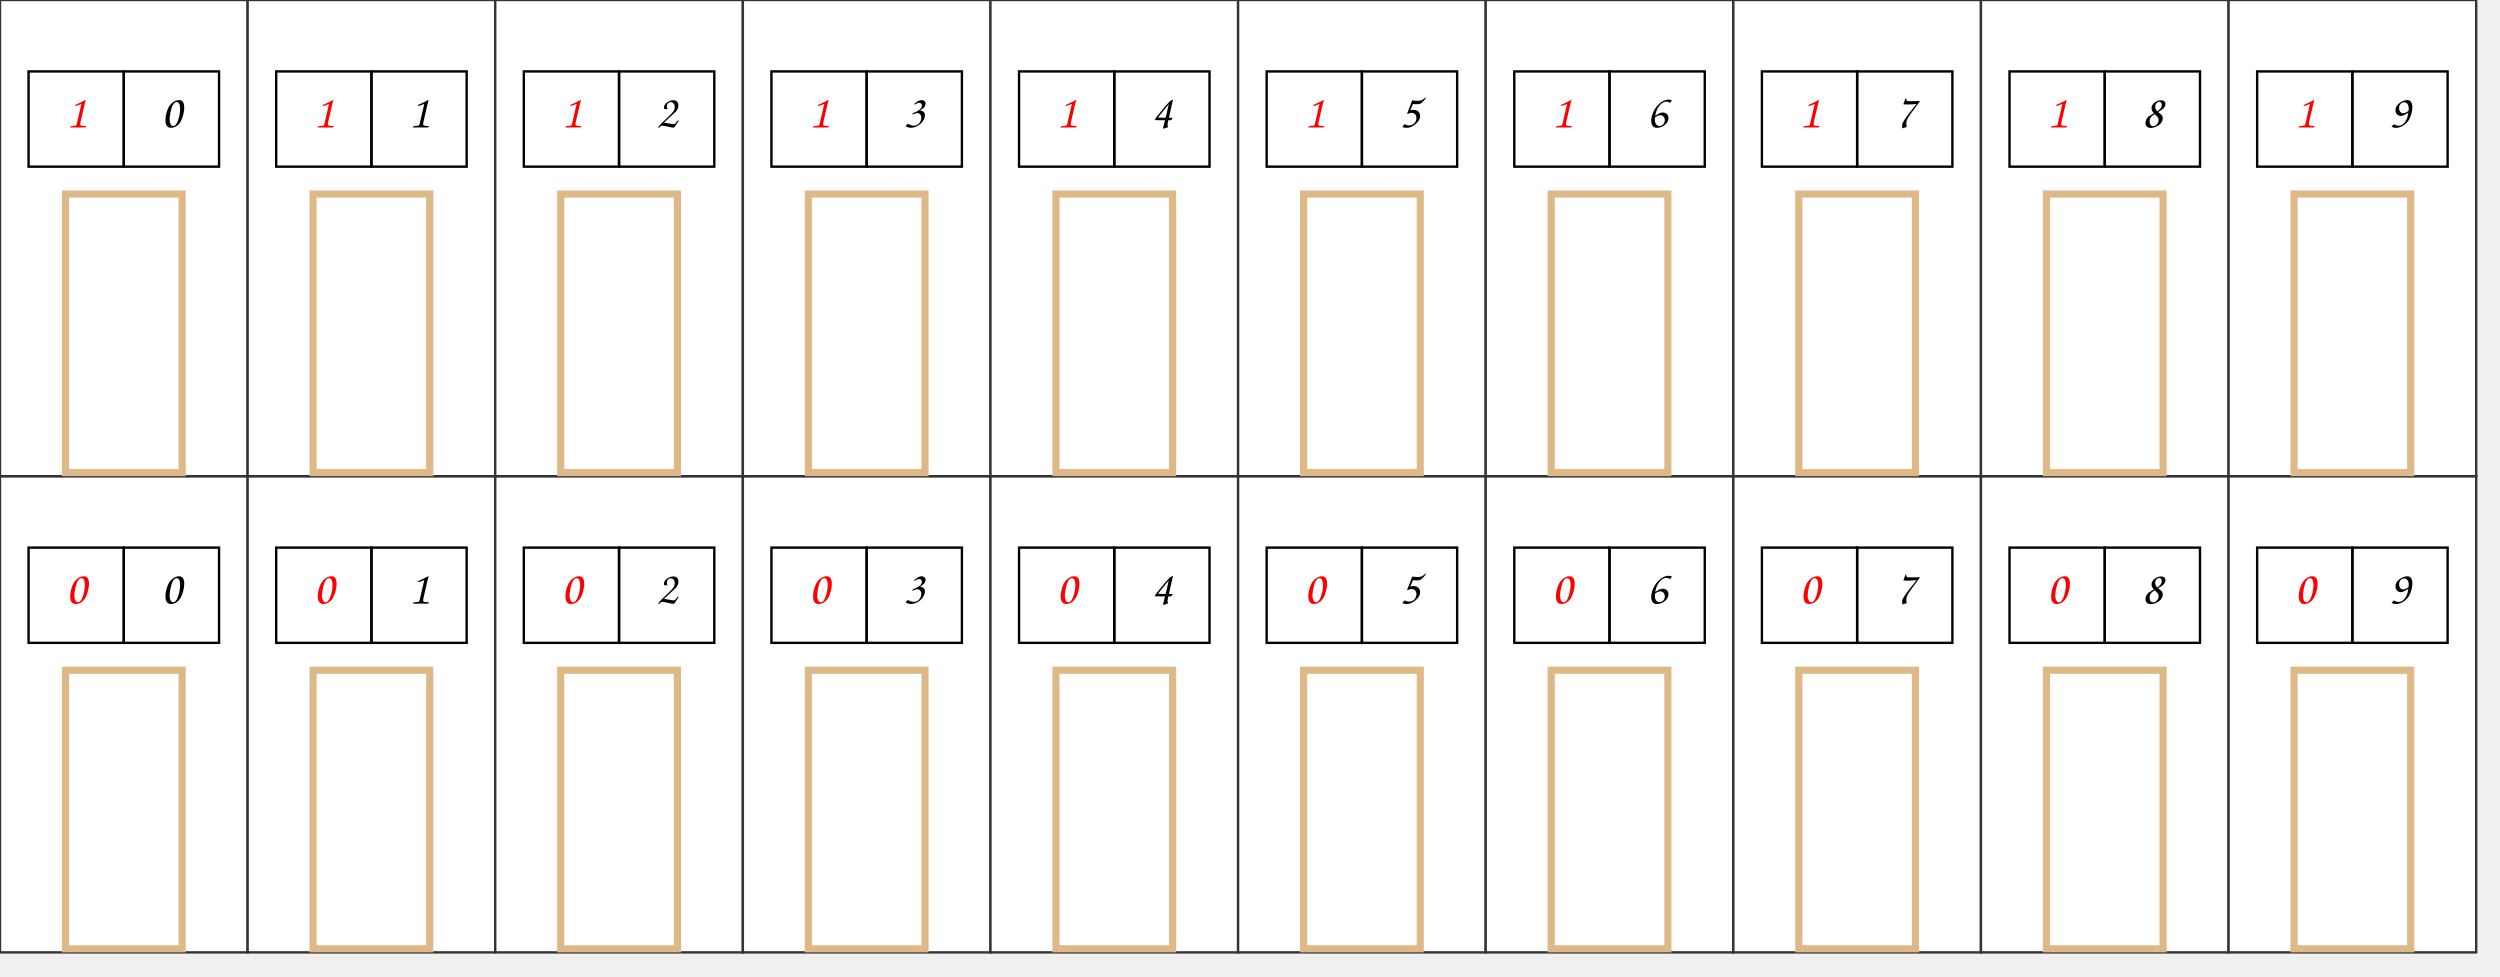
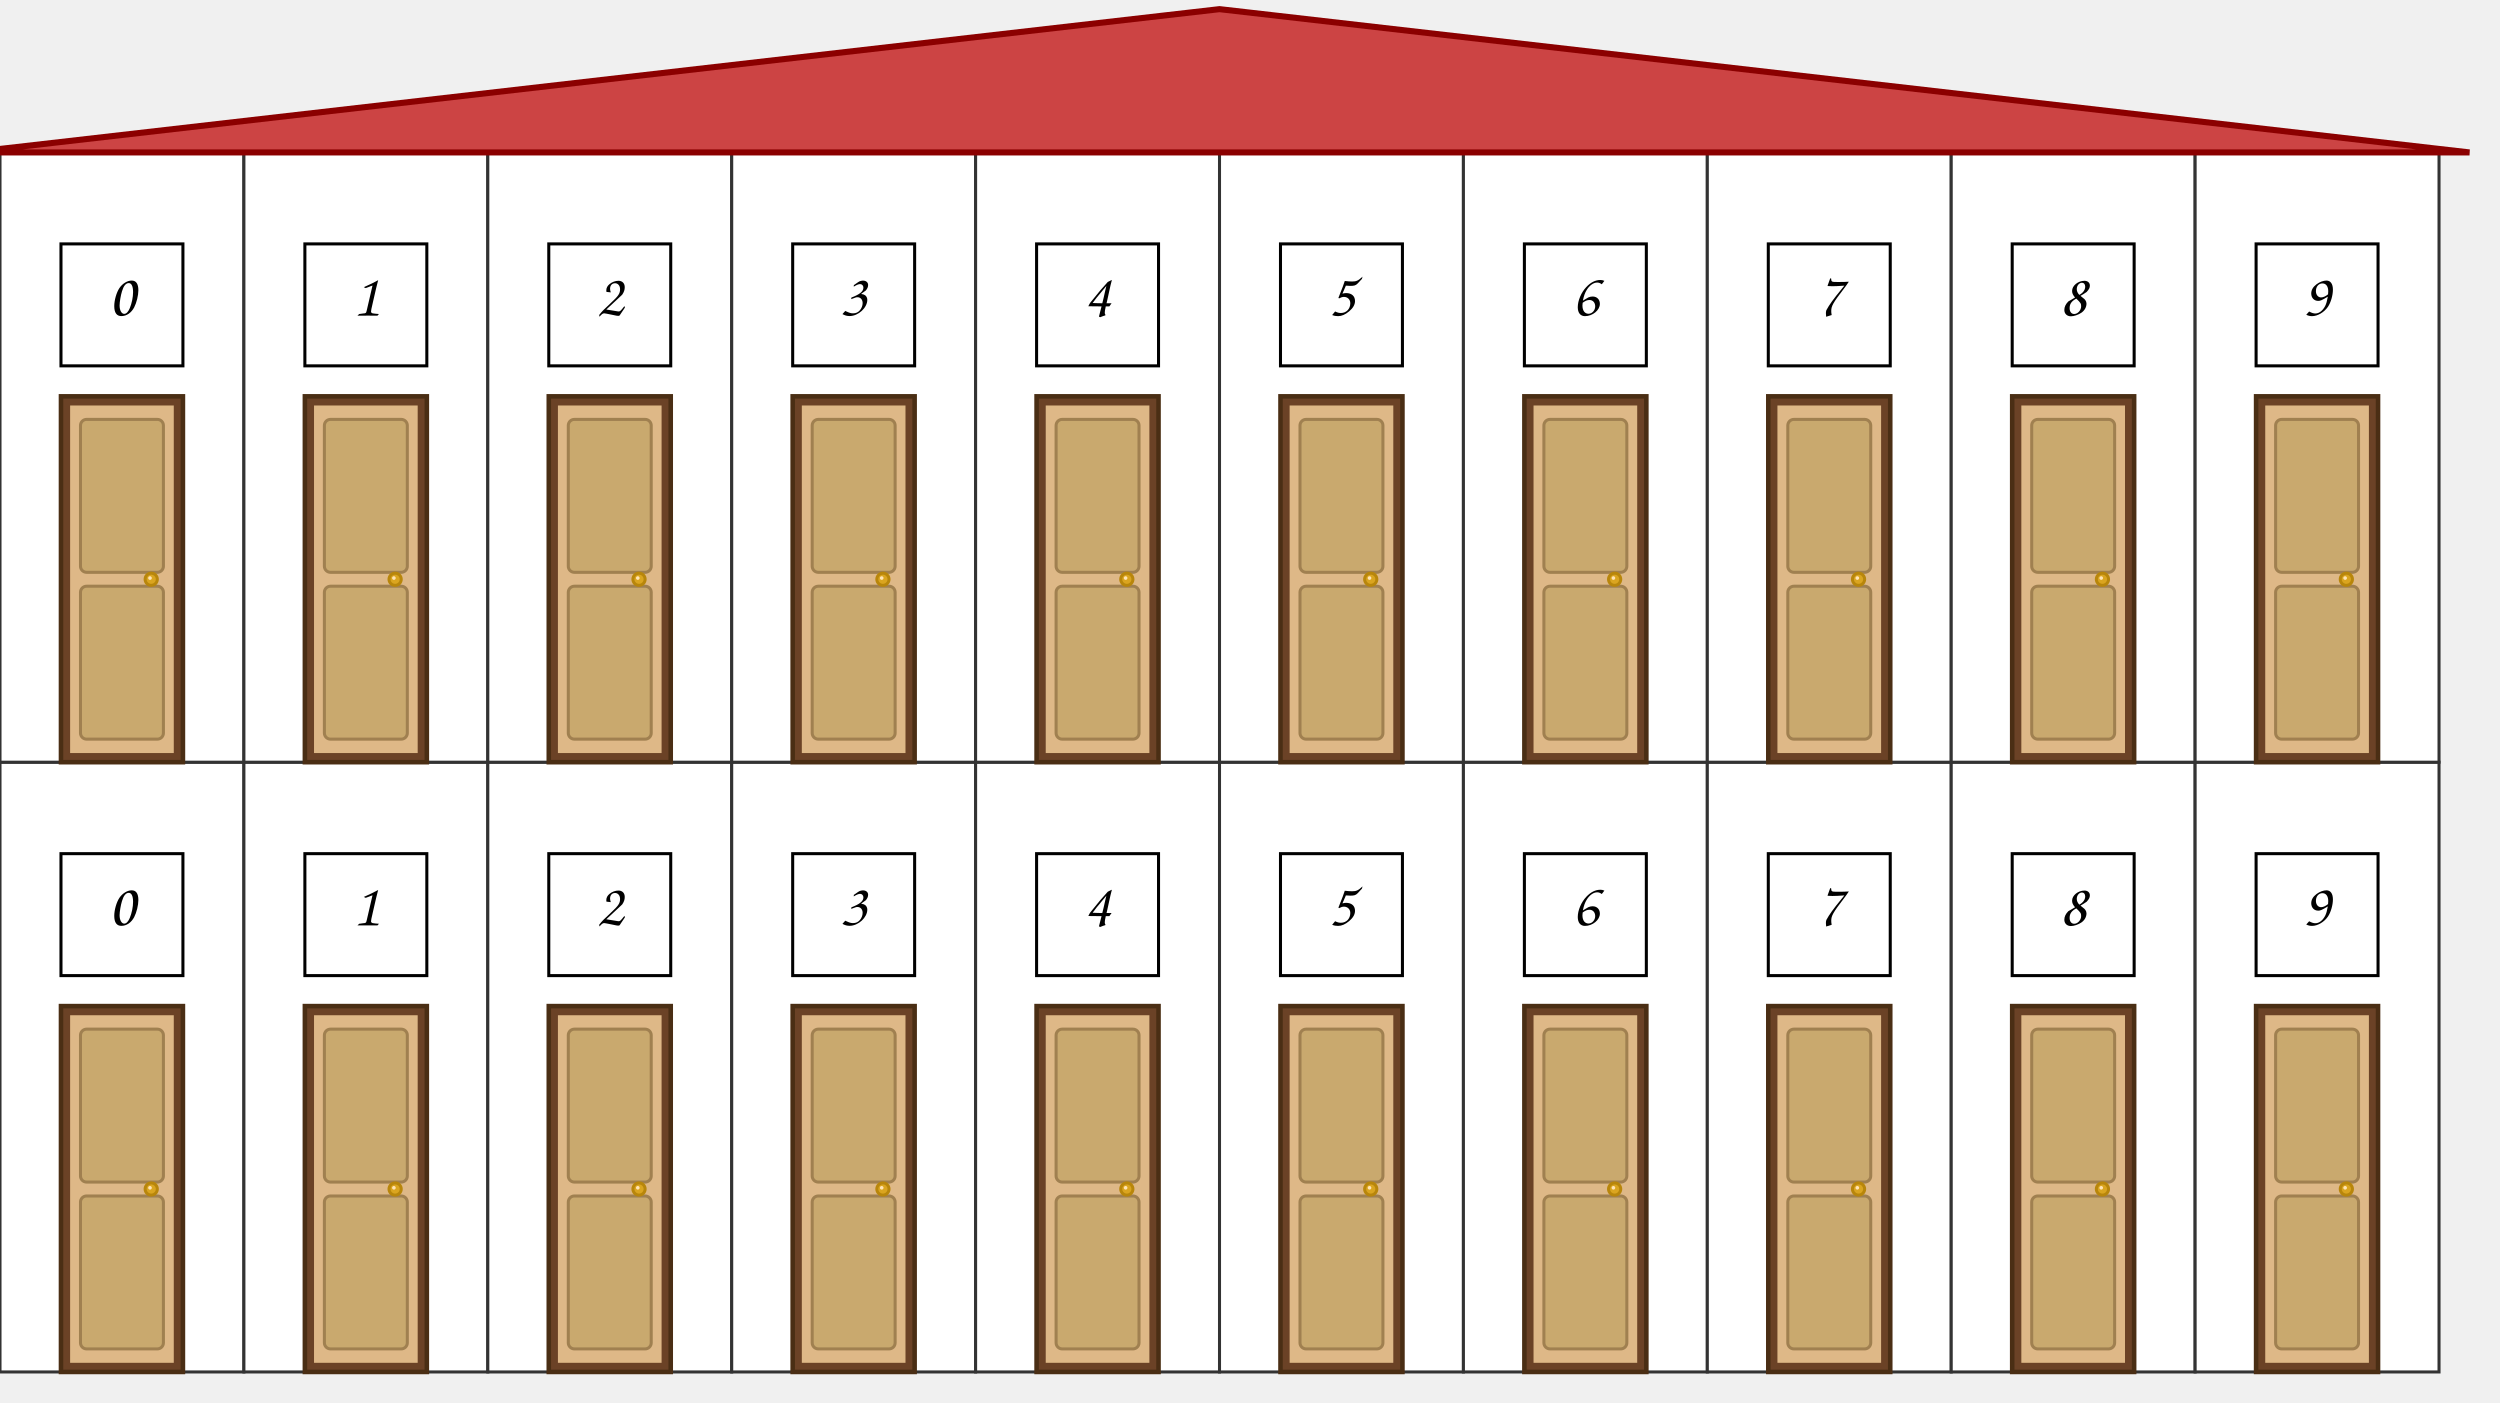
- <svg xmlns="http://www.w3.org/2000/svg" width="1050" height="410" viewBox="0 0 1050 410">
+ <svg xmlns="http://www.w3.org/2000/svg" width="820" height="460" viewBox="0 0 820 460">
  <defs>
</defs>
  <g>
-     <g>
+     <g transform="translate(0,50)">
      <g>
-         <rect x="0" y="200" width="104" height="200" fill="white" stroke="#333333" stroke-width="1" />
-         <g>
-           <rect x="12.0" y="230.0" width="40" height="40" fill="none" stroke="black" stroke-width="1" />
-           <text x="32.0" y="250.0" font-size="20" fill="red" font-family="Comic Sans MS" text-anchor="middle" dominant-baseline="central">0</text>
-           <rect x="52.0" y="230.0" width="40" height="40" fill="none" stroke="black" stroke-width="1" />
-           <text x="72.0" y="250.0" font-size="20" fill="black" font-family="Comic Sans MS" text-anchor="middle" dominant-baseline="central">0</text>
-         </g>
-         <rect x="26.0" y="280.0" width="52.0" height="120.0" fill="#DEB887" stroke="none" />
-         <rect x="29.0" y="283.0" width="46.0" height="114.0" fill="white" stroke="none" />
+         <g>
+           <rect x="0" y="200" width="80" height="200" fill="white" stroke="#333333" stroke-width="1" />
+           <g>
+             <rect x="20.0" y="230.0" width="40" height="40" fill="none" stroke="black" stroke-width="1" />
+             <text x="40.0" y="250.0" font-size="20" fill="black" font-family="Comic Sans MS" text-anchor="middle" dominant-baseline="central">0</text>
+           </g>
+           <rect x="20.0" y="280.0" width="40.0" height="120.0" fill="#6B4226" stroke="#4A2E14" stroke-width="1.5" />
+           <rect x="23.0" y="283.0" width="34.0" height="114.0" fill="#DEB887" stroke="none" />
+           <rect x="26.4" y="287.56" width="27.2" height="50.16" fill="#C9A96E" stroke="#A08050" stroke-width="1" rx="2" ry="2" />
+           <rect x="26.4" y="342.28" width="27.2" height="50.16" fill="#C9A96E" stroke="#A08050" stroke-width="1" rx="2" ry="2" />
+           <circle cx="49.6" cy="340.0" r="2" fill="#DAA520" stroke="#B8860B" stroke-width="1" />
+           <circle cx="49.2" cy="339.6" r="0.6" fill="#FFE4B5" stroke="none" />
+         </g>
+         <g>
+           <rect x="80" y="200" width="80" height="200" fill="white" stroke="#333333" stroke-width="1" />
+           <g>
+             <rect x="100.0" y="230.0" width="40" height="40" fill="none" stroke="black" stroke-width="1" />
+             <text x="120.0" y="250.0" font-size="20" fill="black" font-family="Comic Sans MS" text-anchor="middle" dominant-baseline="central">1</text>
+           </g>
+           <rect x="100.0" y="280.0" width="40.0" height="120.0" fill="#6B4226" stroke="#4A2E14" stroke-width="1.5" />
+           <rect x="103.0" y="283.0" width="34.0" height="114.0" fill="#DEB887" stroke="none" />
+           <rect x="106.4" y="287.56" width="27.2" height="50.16" fill="#C9A96E" stroke="#A08050" stroke-width="1" rx="2" ry="2" />
+           <rect x="106.4" y="342.28" width="27.2" height="50.16" fill="#C9A96E" stroke="#A08050" stroke-width="1" rx="2" ry="2" />
+           <circle cx="129.6" cy="340.0" r="2" fill="#DAA520" stroke="#B8860B" stroke-width="1" />
+           <circle cx="129.2" cy="339.6" r="0.6" fill="#FFE4B5" stroke="none" />
+         </g>
+         <g>
+           <rect x="160" y="200" width="80" height="200" fill="white" stroke="#333333" stroke-width="1" />
+           <g>
+             <rect x="180.0" y="230.0" width="40" height="40" fill="none" stroke="black" stroke-width="1" />
+             <text x="200.0" y="250.0" font-size="20" fill="black" font-family="Comic Sans MS" text-anchor="middle" dominant-baseline="central">2</text>
+           </g>
+           <rect x="180.0" y="280.0" width="40.0" height="120.0" fill="#6B4226" stroke="#4A2E14" stroke-width="1.5" />
+           <rect x="183.0" y="283.0" width="34.0" height="114.0" fill="#DEB887" stroke="none" />
+           <rect x="186.4" y="287.56" width="27.2" height="50.16" fill="#C9A96E" stroke="#A08050" stroke-width="1" rx="2" ry="2" />
+           <rect x="186.4" y="342.28" width="27.2" height="50.16" fill="#C9A96E" stroke="#A08050" stroke-width="1" rx="2" ry="2" />
+           <circle cx="209.6" cy="340.0" r="2" fill="#DAA520" stroke="#B8860B" stroke-width="1" />
+           <circle cx="209.2" cy="339.6" r="0.6" fill="#FFE4B5" stroke="none" />
+         </g>
+         <g>
+           <rect x="240" y="200" width="80" height="200" fill="white" stroke="#333333" stroke-width="1" />
+           <g>
+             <rect x="260.0" y="230.0" width="40" height="40" fill="none" stroke="black" stroke-width="1" />
+             <text x="280.0" y="250.0" font-size="20" fill="black" font-family="Comic Sans MS" text-anchor="middle" dominant-baseline="central">3</text>
+           </g>
+           <rect x="260.0" y="280.0" width="40.0" height="120.0" fill="#6B4226" stroke="#4A2E14" stroke-width="1.5" />
+           <rect x="263.0" y="283.0" width="34.0" height="114.0" fill="#DEB887" stroke="none" />
+           <rect x="266.4" y="287.56" width="27.2" height="50.16" fill="#C9A96E" stroke="#A08050" stroke-width="1" rx="2" ry="2" />
+           <rect x="266.4" y="342.28" width="27.2" height="50.16" fill="#C9A96E" stroke="#A08050" stroke-width="1" rx="2" ry="2" />
+           <circle cx="289.6" cy="340.0" r="2" fill="#DAA520" stroke="#B8860B" stroke-width="1" />
+           <circle cx="289.2" cy="339.6" r="0.6" fill="#FFE4B5" stroke="none" />
+         </g>
+         <g>
+           <rect x="320" y="200" width="80" height="200" fill="white" stroke="#333333" stroke-width="1" />
+           <g>
+             <rect x="340.0" y="230.0" width="40" height="40" fill="none" stroke="black" stroke-width="1" />
+             <text x="360.0" y="250.0" font-size="20" fill="black" font-family="Comic Sans MS" text-anchor="middle" dominant-baseline="central">4</text>
+           </g>
+           <rect x="340.0" y="280.0" width="40.0" height="120.0" fill="#6B4226" stroke="#4A2E14" stroke-width="1.5" />
+           <rect x="343.0" y="283.0" width="34.0" height="114.0" fill="#DEB887" stroke="none" />
+           <rect x="346.4" y="287.56" width="27.2" height="50.16" fill="#C9A96E" stroke="#A08050" stroke-width="1" rx="2" ry="2" />
+           <rect x="346.4" y="342.28" width="27.2" height="50.16" fill="#C9A96E" stroke="#A08050" stroke-width="1" rx="2" ry="2" />
+           <circle cx="369.6" cy="340.0" r="2" fill="#DAA520" stroke="#B8860B" stroke-width="1" />
+           <circle cx="369.2" cy="339.6" r="0.6" fill="#FFE4B5" stroke="none" />
+         </g>
+         <g>
+           <rect x="400" y="200" width="80" height="200" fill="white" stroke="#333333" stroke-width="1" />
+           <g>
+             <rect x="420.0" y="230.0" width="40" height="40" fill="none" stroke="black" stroke-width="1" />
+             <text x="440.0" y="250.0" font-size="20" fill="black" font-family="Comic Sans MS" text-anchor="middle" dominant-baseline="central">5</text>
+           </g>
+           <rect x="420.0" y="280.0" width="40.0" height="120.0" fill="#6B4226" stroke="#4A2E14" stroke-width="1.5" />
+           <rect x="423.0" y="283.0" width="34.0" height="114.0" fill="#DEB887" stroke="none" />
+           <rect x="426.4" y="287.56" width="27.2" height="50.16" fill="#C9A96E" stroke="#A08050" stroke-width="1" rx="2" ry="2" />
+           <rect x="426.4" y="342.28" width="27.2" height="50.16" fill="#C9A96E" stroke="#A08050" stroke-width="1" rx="2" ry="2" />
+           <circle cx="449.6" cy="340.0" r="2" fill="#DAA520" stroke="#B8860B" stroke-width="1" />
+           <circle cx="449.2" cy="339.6" r="0.6" fill="#FFE4B5" stroke="none" />
+         </g>
+         <g>
+           <rect x="480" y="200" width="80" height="200" fill="white" stroke="#333333" stroke-width="1" />
+           <g>
+             <rect x="500.0" y="230.0" width="40" height="40" fill="none" stroke="black" stroke-width="1" />
+             <text x="520.0" y="250.0" font-size="20" fill="black" font-family="Comic Sans MS" text-anchor="middle" dominant-baseline="central">6</text>
+           </g>
+           <rect x="500.0" y="280.0" width="40.0" height="120.0" fill="#6B4226" stroke="#4A2E14" stroke-width="1.5" />
+           <rect x="503.0" y="283.0" width="34.0" height="114.0" fill="#DEB887" stroke="none" />
+           <rect x="506.4" y="287.56" width="27.2" height="50.16" fill="#C9A96E" stroke="#A08050" stroke-width="1" rx="2" ry="2" />
+           <rect x="506.4" y="342.28" width="27.2" height="50.16" fill="#C9A96E" stroke="#A08050" stroke-width="1" rx="2" ry="2" />
+           <circle cx="529.6" cy="340.0" r="2" fill="#DAA520" stroke="#B8860B" stroke-width="1" />
+           <circle cx="529.2" cy="339.6" r="0.6" fill="#FFE4B5" stroke="none" />
+         </g>
+         <g>
+           <rect x="560" y="200" width="80" height="200" fill="white" stroke="#333333" stroke-width="1" />
+           <g>
+             <rect x="580.0" y="230.0" width="40" height="40" fill="none" stroke="black" stroke-width="1" />
+             <text x="600.0" y="250.0" font-size="20" fill="black" font-family="Comic Sans MS" text-anchor="middle" dominant-baseline="central">7</text>
+           </g>
+           <rect x="580.0" y="280.0" width="40.0" height="120.0" fill="#6B4226" stroke="#4A2E14" stroke-width="1.5" />
+           <rect x="583.0" y="283.0" width="34.0" height="114.0" fill="#DEB887" stroke="none" />
+           <rect x="586.4" y="287.56" width="27.2" height="50.16" fill="#C9A96E" stroke="#A08050" stroke-width="1" rx="2" ry="2" />
+           <rect x="586.4" y="342.28" width="27.2" height="50.16" fill="#C9A96E" stroke="#A08050" stroke-width="1" rx="2" ry="2" />
+           <circle cx="609.6" cy="340.0" r="2" fill="#DAA520" stroke="#B8860B" stroke-width="1" />
+           <circle cx="609.2" cy="339.6" r="0.6" fill="#FFE4B5" stroke="none" />
+         </g>
+         <g>
+           <rect x="640" y="200" width="80" height="200" fill="white" stroke="#333333" stroke-width="1" />
+           <g>
+             <rect x="660.0" y="230.0" width="40" height="40" fill="none" stroke="black" stroke-width="1" />
+             <text x="680.0" y="250.0" font-size="20" fill="black" font-family="Comic Sans MS" text-anchor="middle" dominant-baseline="central">8</text>
+           </g>
+           <rect x="660.0" y="280.0" width="40.0" height="120.0" fill="#6B4226" stroke="#4A2E14" stroke-width="1.5" />
+           <rect x="663.0" y="283.0" width="34.0" height="114.0" fill="#DEB887" stroke="none" />
+           <rect x="666.4" y="287.56" width="27.2" height="50.16" fill="#C9A96E" stroke="#A08050" stroke-width="1" rx="2" ry="2" />
+           <rect x="666.4" y="342.28" width="27.2" height="50.16" fill="#C9A96E" stroke="#A08050" stroke-width="1" rx="2" ry="2" />
+           <circle cx="689.6" cy="340.0" r="2" fill="#DAA520" stroke="#B8860B" stroke-width="1" />
+           <circle cx="689.2" cy="339.6" r="0.6" fill="#FFE4B5" stroke="none" />
+         </g>
+         <g>
+           <rect x="720" y="200" width="80" height="200" fill="white" stroke="#333333" stroke-width="1" />
+           <g>
+             <rect x="740.0" y="230.0" width="40" height="40" fill="none" stroke="black" stroke-width="1" />
+             <text x="760.0" y="250.0" font-size="20" fill="black" font-family="Comic Sans MS" text-anchor="middle" dominant-baseline="central">9</text>
+           </g>
+           <rect x="740.0" y="280.0" width="40.0" height="120.0" fill="#6B4226" stroke="#4A2E14" stroke-width="1.5" />
+           <rect x="743.0" y="283.0" width="34.0" height="114.0" fill="#DEB887" stroke="none" />
+           <rect x="746.4" y="287.56" width="27.2" height="50.16" fill="#C9A96E" stroke="#A08050" stroke-width="1" rx="2" ry="2" />
+           <rect x="746.4" y="342.28" width="27.2" height="50.16" fill="#C9A96E" stroke="#A08050" stroke-width="1" rx="2" ry="2" />
+           <circle cx="769.6" cy="340.0" r="2" fill="#DAA520" stroke="#B8860B" stroke-width="1" />
+           <circle cx="769.2" cy="339.6" r="0.6" fill="#FFE4B5" stroke="none" />
+         </g>
      </g>
      <g>
-         <rect x="104" y="200" width="104" height="200" fill="white" stroke="#333333" stroke-width="1" />
-         <g>
-           <rect x="116.0" y="230.0" width="40" height="40" fill="none" stroke="black" stroke-width="1" />
-           <text x="136.0" y="250.0" font-size="20" fill="red" font-family="Comic Sans MS" text-anchor="middle" dominant-baseline="central">0</text>
-           <rect x="156.0" y="230.0" width="40" height="40" fill="none" stroke="black" stroke-width="1" />
-           <text x="176.0" y="250.0" font-size="20" fill="black" font-family="Comic Sans MS" text-anchor="middle" dominant-baseline="central">1</text>
-         </g>
-         <rect x="130.0" y="280.0" width="52.0" height="120.0" fill="#DEB887" stroke="none" />
-         <rect x="133.0" y="283.0" width="46.0" height="114.0" fill="white" stroke="none" />
-       </g>
-       <g>
-         <rect x="208" y="200" width="104" height="200" fill="white" stroke="#333333" stroke-width="1" />
-         <g>
-           <rect x="220.0" y="230.0" width="40" height="40" fill="none" stroke="black" stroke-width="1" />
-           <text x="240.0" y="250.0" font-size="20" fill="red" font-family="Comic Sans MS" text-anchor="middle" dominant-baseline="central">0</text>
-           <rect x="260.0" y="230.0" width="40" height="40" fill="none" stroke="black" stroke-width="1" />
-           <text x="280.0" y="250.0" font-size="20" fill="black" font-family="Comic Sans MS" text-anchor="middle" dominant-baseline="central">2</text>
-         </g>
-         <rect x="234.0" y="280.0" width="52.0" height="120.0" fill="#DEB887" stroke="none" />
-         <rect x="237.0" y="283.0" width="46.0" height="114.0" fill="white" stroke="none" />
-       </g>
-       <g>
-         <rect x="312" y="200" width="104" height="200" fill="white" stroke="#333333" stroke-width="1" />
-         <g>
-           <rect x="324.0" y="230.0" width="40" height="40" fill="none" stroke="black" stroke-width="1" />
-           <text x="344.0" y="250.0" font-size="20" fill="red" font-family="Comic Sans MS" text-anchor="middle" dominant-baseline="central">0</text>
-           <rect x="364.0" y="230.0" width="40" height="40" fill="none" stroke="black" stroke-width="1" />
-           <text x="384.0" y="250.0" font-size="20" fill="black" font-family="Comic Sans MS" text-anchor="middle" dominant-baseline="central">3</text>
-         </g>
-         <rect x="338.0" y="280.0" width="52.0" height="120.0" fill="#DEB887" stroke="none" />
-         <rect x="341.0" y="283.0" width="46.0" height="114.0" fill="white" stroke="none" />
-       </g>
-       <g>
-         <rect x="416" y="200" width="104" height="200" fill="white" stroke="#333333" stroke-width="1" />
-         <g>
-           <rect x="428.0" y="230.0" width="40" height="40" fill="none" stroke="black" stroke-width="1" />
-           <text x="448.0" y="250.0" font-size="20" fill="red" font-family="Comic Sans MS" text-anchor="middle" dominant-baseline="central">0</text>
-           <rect x="468.0" y="230.0" width="40" height="40" fill="none" stroke="black" stroke-width="1" />
-           <text x="488.0" y="250.0" font-size="20" fill="black" font-family="Comic Sans MS" text-anchor="middle" dominant-baseline="central">4</text>
-         </g>
-         <rect x="442.0" y="280.0" width="52.0" height="120.0" fill="#DEB887" stroke="none" />
-         <rect x="445.0" y="283.0" width="46.0" height="114.0" fill="white" stroke="none" />
-       </g>
-       <g>
-         <rect x="520" y="200" width="104" height="200" fill="white" stroke="#333333" stroke-width="1" />
-         <g>
-           <rect x="532.0" y="230.0" width="40" height="40" fill="none" stroke="black" stroke-width="1" />
-           <text x="552.0" y="250.0" font-size="20" fill="red" font-family="Comic Sans MS" text-anchor="middle" dominant-baseline="central">0</text>
-           <rect x="572.0" y="230.0" width="40" height="40" fill="none" stroke="black" stroke-width="1" />
-           <text x="592.0" y="250.0" font-size="20" fill="black" font-family="Comic Sans MS" text-anchor="middle" dominant-baseline="central">5</text>
-         </g>
-         <rect x="546.0" y="280.0" width="52.0" height="120.0" fill="#DEB887" stroke="none" />
-         <rect x="549.0" y="283.0" width="46.0" height="114.0" fill="white" stroke="none" />
-       </g>
-       <g>
-         <rect x="624" y="200" width="104" height="200" fill="white" stroke="#333333" stroke-width="1" />
-         <g>
-           <rect x="636.0" y="230.0" width="40" height="40" fill="none" stroke="black" stroke-width="1" />
-           <text x="656.0" y="250.0" font-size="20" fill="red" font-family="Comic Sans MS" text-anchor="middle" dominant-baseline="central">0</text>
-           <rect x="676.0" y="230.0" width="40" height="40" fill="none" stroke="black" stroke-width="1" />
-           <text x="696.0" y="250.0" font-size="20" fill="black" font-family="Comic Sans MS" text-anchor="middle" dominant-baseline="central">6</text>
-         </g>
-         <rect x="650.0" y="280.0" width="52.0" height="120.0" fill="#DEB887" stroke="none" />
-         <rect x="653.0" y="283.0" width="46.0" height="114.0" fill="white" stroke="none" />
-       </g>
-       <g>
-         <rect x="728" y="200" width="104" height="200" fill="white" stroke="#333333" stroke-width="1" />
-         <g>
-           <rect x="740.0" y="230.0" width="40" height="40" fill="none" stroke="black" stroke-width="1" />
-           <text x="760.0" y="250.0" font-size="20" fill="red" font-family="Comic Sans MS" text-anchor="middle" dominant-baseline="central">0</text>
-           <rect x="780.0" y="230.0" width="40" height="40" fill="none" stroke="black" stroke-width="1" />
-           <text x="800.0" y="250.0" font-size="20" fill="black" font-family="Comic Sans MS" text-anchor="middle" dominant-baseline="central">7</text>
-         </g>
-         <rect x="754.0" y="280.0" width="52.0" height="120.0" fill="#DEB887" stroke="none" />
-         <rect x="757.0" y="283.0" width="46.0" height="114.0" fill="white" stroke="none" />
-       </g>
-       <g>
-         <rect x="832" y="200" width="104" height="200" fill="white" stroke="#333333" stroke-width="1" />
-         <g>
-           <rect x="844.0" y="230.0" width="40" height="40" fill="none" stroke="black" stroke-width="1" />
-           <text x="864.0" y="250.0" font-size="20" fill="red" font-family="Comic Sans MS" text-anchor="middle" dominant-baseline="central">0</text>
-           <rect x="884.0" y="230.0" width="40" height="40" fill="none" stroke="black" stroke-width="1" />
-           <text x="904.0" y="250.0" font-size="20" fill="black" font-family="Comic Sans MS" text-anchor="middle" dominant-baseline="central">8</text>
-         </g>
-         <rect x="858.0" y="280.0" width="52.0" height="120.0" fill="#DEB887" stroke="none" />
-         <rect x="861.0" y="283.0" width="46.0" height="114.0" fill="white" stroke="none" />
-       </g>
-       <g>
-         <rect x="936" y="200" width="104" height="200" fill="white" stroke="#333333" stroke-width="1" />
-         <g>
-           <rect x="948.0" y="230.0" width="40" height="40" fill="none" stroke="black" stroke-width="1" />
-           <text x="968.0" y="250.0" font-size="20" fill="red" font-family="Comic Sans MS" text-anchor="middle" dominant-baseline="central">0</text>
-           <rect x="988.0" y="230.0" width="40" height="40" fill="none" stroke="black" stroke-width="1" />
-           <text x="1008.0" y="250.0" font-size="20" fill="black" font-family="Comic Sans MS" text-anchor="middle" dominant-baseline="central">9</text>
-         </g>
-         <rect x="962.0" y="280.0" width="52.0" height="120.0" fill="#DEB887" stroke="none" />
-         <rect x="965.0" y="283.0" width="46.0" height="114.0" fill="white" stroke="none" />
+         <g>
+           <rect x="0" y="0" width="80" height="200" fill="white" stroke="#333333" stroke-width="1" />
+           <g>
+             <rect x="20.0" y="30.0" width="40" height="40" fill="none" stroke="black" stroke-width="1" />
+             <text x="40.0" y="50.0" font-size="20" fill="black" font-family="Comic Sans MS" text-anchor="middle" dominant-baseline="central">0</text>
+           </g>
+           <rect x="20.0" y="80.0" width="40.0" height="120.0" fill="#6B4226" stroke="#4A2E14" stroke-width="1.5" />
+           <rect x="23.0" y="83.0" width="34.0" height="114.0" fill="#DEB887" stroke="none" />
+           <rect x="26.4" y="87.56" width="27.2" height="50.16" fill="#C9A96E" stroke="#A08050" stroke-width="1" rx="2" ry="2" />
+           <rect x="26.4" y="142.28" width="27.2" height="50.16" fill="#C9A96E" stroke="#A08050" stroke-width="1" rx="2" ry="2" />
+           <circle cx="49.6" cy="140.0" r="2" fill="#DAA520" stroke="#B8860B" stroke-width="1" />
+           <circle cx="49.2" cy="139.6" r="0.6" fill="#FFE4B5" stroke="none" />
+         </g>
+         <g>
+           <rect x="80" y="0" width="80" height="200" fill="white" stroke="#333333" stroke-width="1" />
+           <g>
+             <rect x="100.0" y="30.0" width="40" height="40" fill="none" stroke="black" stroke-width="1" />
+             <text x="120.0" y="50.0" font-size="20" fill="black" font-family="Comic Sans MS" text-anchor="middle" dominant-baseline="central">1</text>
+           </g>
+           <rect x="100.0" y="80.0" width="40.0" height="120.0" fill="#6B4226" stroke="#4A2E14" stroke-width="1.5" />
+           <rect x="103.0" y="83.0" width="34.0" height="114.0" fill="#DEB887" stroke="none" />
+           <rect x="106.4" y="87.56" width="27.2" height="50.16" fill="#C9A96E" stroke="#A08050" stroke-width="1" rx="2" ry="2" />
+           <rect x="106.4" y="142.28" width="27.2" height="50.16" fill="#C9A96E" stroke="#A08050" stroke-width="1" rx="2" ry="2" />
+           <circle cx="129.6" cy="140.0" r="2" fill="#DAA520" stroke="#B8860B" stroke-width="1" />
+           <circle cx="129.2" cy="139.6" r="0.6" fill="#FFE4B5" stroke="none" />
+         </g>
+         <g>
+           <rect x="160" y="0" width="80" height="200" fill="white" stroke="#333333" stroke-width="1" />
+           <g>
+             <rect x="180.0" y="30.0" width="40" height="40" fill="none" stroke="black" stroke-width="1" />
+             <text x="200.0" y="50.0" font-size="20" fill="black" font-family="Comic Sans MS" text-anchor="middle" dominant-baseline="central">2</text>
+           </g>
+           <rect x="180.0" y="80.0" width="40.0" height="120.0" fill="#6B4226" stroke="#4A2E14" stroke-width="1.5" />
+           <rect x="183.0" y="83.0" width="34.0" height="114.0" fill="#DEB887" stroke="none" />
+           <rect x="186.4" y="87.56" width="27.2" height="50.16" fill="#C9A96E" stroke="#A08050" stroke-width="1" rx="2" ry="2" />
+           <rect x="186.4" y="142.28" width="27.2" height="50.16" fill="#C9A96E" stroke="#A08050" stroke-width="1" rx="2" ry="2" />
+           <circle cx="209.6" cy="140.0" r="2" fill="#DAA520" stroke="#B8860B" stroke-width="1" />
+           <circle cx="209.2" cy="139.6" r="0.6" fill="#FFE4B5" stroke="none" />
+         </g>
+         <g>
+           <rect x="240" y="0" width="80" height="200" fill="white" stroke="#333333" stroke-width="1" />
+           <g>
+             <rect x="260.0" y="30.0" width="40" height="40" fill="none" stroke="black" stroke-width="1" />
+             <text x="280.0" y="50.0" font-size="20" fill="black" font-family="Comic Sans MS" text-anchor="middle" dominant-baseline="central">3</text>
+           </g>
+           <rect x="260.0" y="80.0" width="40.0" height="120.0" fill="#6B4226" stroke="#4A2E14" stroke-width="1.5" />
+           <rect x="263.0" y="83.0" width="34.0" height="114.0" fill="#DEB887" stroke="none" />
+           <rect x="266.4" y="87.56" width="27.2" height="50.16" fill="#C9A96E" stroke="#A08050" stroke-width="1" rx="2" ry="2" />
+           <rect x="266.4" y="142.28" width="27.2" height="50.16" fill="#C9A96E" stroke="#A08050" stroke-width="1" rx="2" ry="2" />
+           <circle cx="289.6" cy="140.0" r="2" fill="#DAA520" stroke="#B8860B" stroke-width="1" />
+           <circle cx="289.2" cy="139.6" r="0.6" fill="#FFE4B5" stroke="none" />
+         </g>
+         <g>
+           <rect x="320" y="0" width="80" height="200" fill="white" stroke="#333333" stroke-width="1" />
+           <g>
+             <rect x="340.0" y="30.0" width="40" height="40" fill="none" stroke="black" stroke-width="1" />
+             <text x="360.0" y="50.0" font-size="20" fill="black" font-family="Comic Sans MS" text-anchor="middle" dominant-baseline="central">4</text>
+           </g>
+           <rect x="340.0" y="80.0" width="40.0" height="120.0" fill="#6B4226" stroke="#4A2E14" stroke-width="1.5" />
+           <rect x="343.0" y="83.0" width="34.0" height="114.0" fill="#DEB887" stroke="none" />
+           <rect x="346.4" y="87.56" width="27.2" height="50.16" fill="#C9A96E" stroke="#A08050" stroke-width="1" rx="2" ry="2" />
+           <rect x="346.4" y="142.28" width="27.2" height="50.16" fill="#C9A96E" stroke="#A08050" stroke-width="1" rx="2" ry="2" />
+           <circle cx="369.6" cy="140.0" r="2" fill="#DAA520" stroke="#B8860B" stroke-width="1" />
+           <circle cx="369.2" cy="139.6" r="0.6" fill="#FFE4B5" stroke="none" />
+         </g>
+         <g>
+           <rect x="400" y="0" width="80" height="200" fill="white" stroke="#333333" stroke-width="1" />
+           <g>
+             <rect x="420.0" y="30.0" width="40" height="40" fill="none" stroke="black" stroke-width="1" />
+             <text x="440.0" y="50.0" font-size="20" fill="black" font-family="Comic Sans MS" text-anchor="middle" dominant-baseline="central">5</text>
+           </g>
+           <rect x="420.0" y="80.0" width="40.0" height="120.0" fill="#6B4226" stroke="#4A2E14" stroke-width="1.5" />
+           <rect x="423.0" y="83.0" width="34.0" height="114.0" fill="#DEB887" stroke="none" />
+           <rect x="426.4" y="87.56" width="27.2" height="50.16" fill="#C9A96E" stroke="#A08050" stroke-width="1" rx="2" ry="2" />
+           <rect x="426.4" y="142.28" width="27.2" height="50.16" fill="#C9A96E" stroke="#A08050" stroke-width="1" rx="2" ry="2" />
+           <circle cx="449.6" cy="140.0" r="2" fill="#DAA520" stroke="#B8860B" stroke-width="1" />
+           <circle cx="449.2" cy="139.6" r="0.6" fill="#FFE4B5" stroke="none" />
+         </g>
+         <g>
+           <rect x="480" y="0" width="80" height="200" fill="white" stroke="#333333" stroke-width="1" />
+           <g>
+             <rect x="500.0" y="30.0" width="40" height="40" fill="none" stroke="black" stroke-width="1" />
+             <text x="520.0" y="50.0" font-size="20" fill="black" font-family="Comic Sans MS" text-anchor="middle" dominant-baseline="central">6</text>
+           </g>
+           <rect x="500.0" y="80.0" width="40.0" height="120.0" fill="#6B4226" stroke="#4A2E14" stroke-width="1.5" />
+           <rect x="503.0" y="83.0" width="34.0" height="114.0" fill="#DEB887" stroke="none" />
+           <rect x="506.4" y="87.56" width="27.2" height="50.16" fill="#C9A96E" stroke="#A08050" stroke-width="1" rx="2" ry="2" />
+           <rect x="506.4" y="142.28" width="27.2" height="50.16" fill="#C9A96E" stroke="#A08050" stroke-width="1" rx="2" ry="2" />
+           <circle cx="529.6" cy="140.0" r="2" fill="#DAA520" stroke="#B8860B" stroke-width="1" />
+           <circle cx="529.2" cy="139.6" r="0.6" fill="#FFE4B5" stroke="none" />
+         </g>
+         <g>
+           <rect x="560" y="0" width="80" height="200" fill="white" stroke="#333333" stroke-width="1" />
+           <g>
+             <rect x="580.0" y="30.0" width="40" height="40" fill="none" stroke="black" stroke-width="1" />
+             <text x="600.0" y="50.0" font-size="20" fill="black" font-family="Comic Sans MS" text-anchor="middle" dominant-baseline="central">7</text>
+           </g>
+           <rect x="580.0" y="80.0" width="40.0" height="120.0" fill="#6B4226" stroke="#4A2E14" stroke-width="1.5" />
+           <rect x="583.0" y="83.0" width="34.0" height="114.0" fill="#DEB887" stroke="none" />
+           <rect x="586.4" y="87.56" width="27.2" height="50.16" fill="#C9A96E" stroke="#A08050" stroke-width="1" rx="2" ry="2" />
+           <rect x="586.4" y="142.28" width="27.2" height="50.16" fill="#C9A96E" stroke="#A08050" stroke-width="1" rx="2" ry="2" />
+           <circle cx="609.6" cy="140.0" r="2" fill="#DAA520" stroke="#B8860B" stroke-width="1" />
+           <circle cx="609.2" cy="139.6" r="0.6" fill="#FFE4B5" stroke="none" />
+         </g>
+         <g>
+           <rect x="640" y="0" width="80" height="200" fill="white" stroke="#333333" stroke-width="1" />
+           <g>
+             <rect x="660.0" y="30.0" width="40" height="40" fill="none" stroke="black" stroke-width="1" />
+             <text x="680.0" y="50.0" font-size="20" fill="black" font-family="Comic Sans MS" text-anchor="middle" dominant-baseline="central">8</text>
+           </g>
+           <rect x="660.0" y="80.0" width="40.0" height="120.0" fill="#6B4226" stroke="#4A2E14" stroke-width="1.5" />
+           <rect x="663.0" y="83.0" width="34.0" height="114.0" fill="#DEB887" stroke="none" />
+           <rect x="666.4" y="87.56" width="27.2" height="50.16" fill="#C9A96E" stroke="#A08050" stroke-width="1" rx="2" ry="2" />
+           <rect x="666.4" y="142.28" width="27.2" height="50.16" fill="#C9A96E" stroke="#A08050" stroke-width="1" rx="2" ry="2" />
+           <circle cx="689.6" cy="140.0" r="2" fill="#DAA520" stroke="#B8860B" stroke-width="1" />
+           <circle cx="689.2" cy="139.6" r="0.6" fill="#FFE4B5" stroke="none" />
+         </g>
+         <g>
+           <rect x="720" y="0" width="80" height="200" fill="white" stroke="#333333" stroke-width="1" />
+           <g>
+             <rect x="740.0" y="30.0" width="40" height="40" fill="none" stroke="black" stroke-width="1" />
+             <text x="760.0" y="50.0" font-size="20" fill="black" font-family="Comic Sans MS" text-anchor="middle" dominant-baseline="central">9</text>
+           </g>
+           <rect x="740.0" y="80.0" width="40.0" height="120.0" fill="#6B4226" stroke="#4A2E14" stroke-width="1.5" />
+           <rect x="743.0" y="83.0" width="34.0" height="114.0" fill="#DEB887" stroke="none" />
+           <rect x="746.4" y="87.56" width="27.2" height="50.16" fill="#C9A96E" stroke="#A08050" stroke-width="1" rx="2" ry="2" />
+           <rect x="746.4" y="142.28" width="27.2" height="50.16" fill="#C9A96E" stroke="#A08050" stroke-width="1" rx="2" ry="2" />
+           <circle cx="769.6" cy="140.0" r="2" fill="#DAA520" stroke="#B8860B" stroke-width="1" />
+           <circle cx="769.2" cy="139.6" r="0.6" fill="#FFE4B5" stroke="none" />
+         </g>
      </g>
    </g>
-     <g>
-       <g>
-         <rect x="0" y="0" width="104" height="200" fill="white" stroke="#333333" stroke-width="1" />
-         <g>
-           <rect x="12.0" y="30.0" width="40" height="40" fill="none" stroke="black" stroke-width="1" />
-           <text x="32.0" y="50.0" font-size="20" fill="red" font-family="Comic Sans MS" text-anchor="middle" dominant-baseline="central">1</text>
-           <rect x="52.0" y="30.0" width="40" height="40" fill="none" stroke="black" stroke-width="1" />
-           <text x="72.0" y="50.0" font-size="20" fill="black" font-family="Comic Sans MS" text-anchor="middle" dominant-baseline="central">0</text>
-         </g>
-         <rect x="26.0" y="80.0" width="52.0" height="120.0" fill="#DEB887" stroke="none" />
-         <rect x="29.0" y="83.0" width="46.0" height="114.0" fill="white" stroke="none" />
-       </g>
-       <g>
-         <rect x="104" y="0" width="104" height="200" fill="white" stroke="#333333" stroke-width="1" />
-         <g>
-           <rect x="116.0" y="30.0" width="40" height="40" fill="none" stroke="black" stroke-width="1" />
-           <text x="136.0" y="50.0" font-size="20" fill="red" font-family="Comic Sans MS" text-anchor="middle" dominant-baseline="central">1</text>
-           <rect x="156.0" y="30.0" width="40" height="40" fill="none" stroke="black" stroke-width="1" />
-           <text x="176.0" y="50.0" font-size="20" fill="black" font-family="Comic Sans MS" text-anchor="middle" dominant-baseline="central">1</text>
-         </g>
-         <rect x="130.0" y="80.0" width="52.0" height="120.0" fill="#DEB887" stroke="none" />
-         <rect x="133.0" y="83.0" width="46.0" height="114.0" fill="white" stroke="none" />
-       </g>
-       <g>
-         <rect x="208" y="0" width="104" height="200" fill="white" stroke="#333333" stroke-width="1" />
-         <g>
-           <rect x="220.0" y="30.0" width="40" height="40" fill="none" stroke="black" stroke-width="1" />
-           <text x="240.0" y="50.0" font-size="20" fill="red" font-family="Comic Sans MS" text-anchor="middle" dominant-baseline="central">1</text>
-           <rect x="260.0" y="30.0" width="40" height="40" fill="none" stroke="black" stroke-width="1" />
-           <text x="280.0" y="50.0" font-size="20" fill="black" font-family="Comic Sans MS" text-anchor="middle" dominant-baseline="central">2</text>
-         </g>
-         <rect x="234.0" y="80.0" width="52.0" height="120.0" fill="#DEB887" stroke="none" />
-         <rect x="237.0" y="83.0" width="46.0" height="114.0" fill="white" stroke="none" />
-       </g>
-       <g>
-         <rect x="312" y="0" width="104" height="200" fill="white" stroke="#333333" stroke-width="1" />
-         <g>
-           <rect x="324.0" y="30.0" width="40" height="40" fill="none" stroke="black" stroke-width="1" />
-           <text x="344.0" y="50.0" font-size="20" fill="red" font-family="Comic Sans MS" text-anchor="middle" dominant-baseline="central">1</text>
-           <rect x="364.0" y="30.0" width="40" height="40" fill="none" stroke="black" stroke-width="1" />
-           <text x="384.0" y="50.0" font-size="20" fill="black" font-family="Comic Sans MS" text-anchor="middle" dominant-baseline="central">3</text>
-         </g>
-         <rect x="338.0" y="80.0" width="52.0" height="120.0" fill="#DEB887" stroke="none" />
-         <rect x="341.0" y="83.0" width="46.0" height="114.0" fill="white" stroke="none" />
-       </g>
-       <g>
-         <rect x="416" y="0" width="104" height="200" fill="white" stroke="#333333" stroke-width="1" />
-         <g>
-           <rect x="428.0" y="30.0" width="40" height="40" fill="none" stroke="black" stroke-width="1" />
-           <text x="448.0" y="50.0" font-size="20" fill="red" font-family="Comic Sans MS" text-anchor="middle" dominant-baseline="central">1</text>
-           <rect x="468.0" y="30.0" width="40" height="40" fill="none" stroke="black" stroke-width="1" />
-           <text x="488.0" y="50.0" font-size="20" fill="black" font-family="Comic Sans MS" text-anchor="middle" dominant-baseline="central">4</text>
-         </g>
-         <rect x="442.0" y="80.0" width="52.0" height="120.0" fill="#DEB887" stroke="none" />
-         <rect x="445.0" y="83.0" width="46.0" height="114.0" fill="white" stroke="none" />
-       </g>
-       <g>
-         <rect x="520" y="0" width="104" height="200" fill="white" stroke="#333333" stroke-width="1" />
-         <g>
-           <rect x="532.0" y="30.0" width="40" height="40" fill="none" stroke="black" stroke-width="1" />
-           <text x="552.0" y="50.0" font-size="20" fill="red" font-family="Comic Sans MS" text-anchor="middle" dominant-baseline="central">1</text>
-           <rect x="572.0" y="30.0" width="40" height="40" fill="none" stroke="black" stroke-width="1" />
-           <text x="592.0" y="50.0" font-size="20" fill="black" font-family="Comic Sans MS" text-anchor="middle" dominant-baseline="central">5</text>
-         </g>
-         <rect x="546.0" y="80.0" width="52.0" height="120.0" fill="#DEB887" stroke="none" />
-         <rect x="549.0" y="83.0" width="46.0" height="114.0" fill="white" stroke="none" />
-       </g>
-       <g>
-         <rect x="624" y="0" width="104" height="200" fill="white" stroke="#333333" stroke-width="1" />
-         <g>
-           <rect x="636.0" y="30.0" width="40" height="40" fill="none" stroke="black" stroke-width="1" />
-           <text x="656.0" y="50.0" font-size="20" fill="red" font-family="Comic Sans MS" text-anchor="middle" dominant-baseline="central">1</text>
-           <rect x="676.0" y="30.0" width="40" height="40" fill="none" stroke="black" stroke-width="1" />
-           <text x="696.0" y="50.0" font-size="20" fill="black" font-family="Comic Sans MS" text-anchor="middle" dominant-baseline="central">6</text>
-         </g>
-         <rect x="650.0" y="80.0" width="52.0" height="120.0" fill="#DEB887" stroke="none" />
-         <rect x="653.0" y="83.0" width="46.0" height="114.0" fill="white" stroke="none" />
-       </g>
-       <g>
-         <rect x="728" y="0" width="104" height="200" fill="white" stroke="#333333" stroke-width="1" />
-         <g>
-           <rect x="740.0" y="30.0" width="40" height="40" fill="none" stroke="black" stroke-width="1" />
-           <text x="760.0" y="50.0" font-size="20" fill="red" font-family="Comic Sans MS" text-anchor="middle" dominant-baseline="central">1</text>
-           <rect x="780.0" y="30.0" width="40" height="40" fill="none" stroke="black" stroke-width="1" />
-           <text x="800.0" y="50.0" font-size="20" fill="black" font-family="Comic Sans MS" text-anchor="middle" dominant-baseline="central">7</text>
-         </g>
-         <rect x="754.0" y="80.0" width="52.0" height="120.0" fill="#DEB887" stroke="none" />
-         <rect x="757.0" y="83.0" width="46.0" height="114.0" fill="white" stroke="none" />
-       </g>
-       <g>
-         <rect x="832" y="0" width="104" height="200" fill="white" stroke="#333333" stroke-width="1" />
-         <g>
-           <rect x="844.0" y="30.0" width="40" height="40" fill="none" stroke="black" stroke-width="1" />
-           <text x="864.0" y="50.0" font-size="20" fill="red" font-family="Comic Sans MS" text-anchor="middle" dominant-baseline="central">1</text>
-           <rect x="884.0" y="30.0" width="40" height="40" fill="none" stroke="black" stroke-width="1" />
-           <text x="904.0" y="50.0" font-size="20" fill="black" font-family="Comic Sans MS" text-anchor="middle" dominant-baseline="central">8</text>
-         </g>
-         <rect x="858.0" y="80.0" width="52.0" height="120.0" fill="#DEB887" stroke="none" />
-         <rect x="861.0" y="83.0" width="46.0" height="114.0" fill="white" stroke="none" />
-       </g>
-       <g>
-         <rect x="936" y="0" width="104" height="200" fill="white" stroke="#333333" stroke-width="1" />
-         <g>
-           <rect x="948.0" y="30.0" width="40" height="40" fill="none" stroke="black" stroke-width="1" />
-           <text x="968.0" y="50.0" font-size="20" fill="red" font-family="Comic Sans MS" text-anchor="middle" dominant-baseline="central">1</text>
-           <rect x="988.0" y="30.0" width="40" height="40" fill="none" stroke="black" stroke-width="1" />
-           <text x="1008.0" y="50.0" font-size="20" fill="black" font-family="Comic Sans MS" text-anchor="middle" dominant-baseline="central">9</text>
-         </g>
-         <rect x="962.0" y="80.0" width="52.0" height="120.0" fill="#DEB887" stroke="none" />
-         <rect x="965.0" y="83.0" width="46.0" height="114.0" fill="white" stroke="none" />
-       </g>
-     </g>
+     <path d="M-10,50 L400.0,3 L810,50 Z" fill="#CC4444" stroke="#8B0000" stroke-width="2" />
  </g>
</svg>
